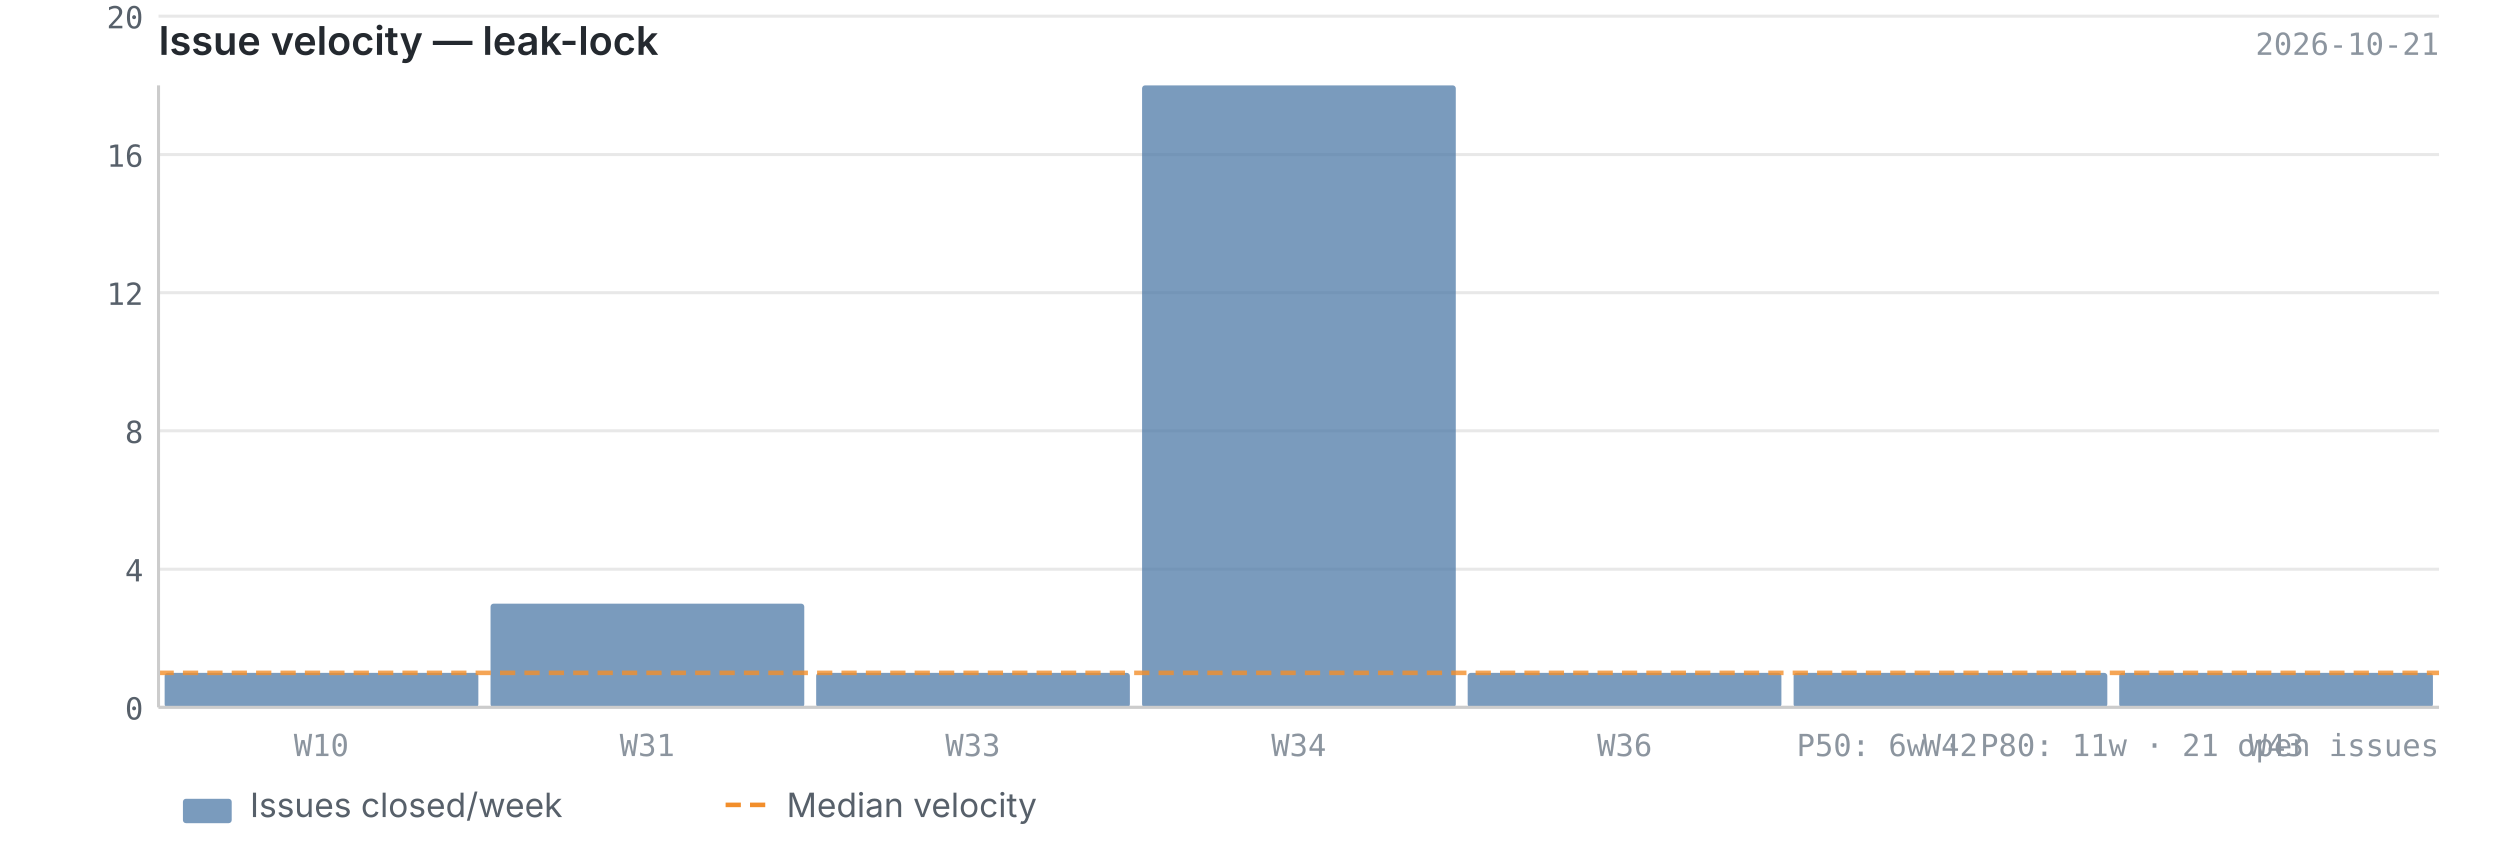
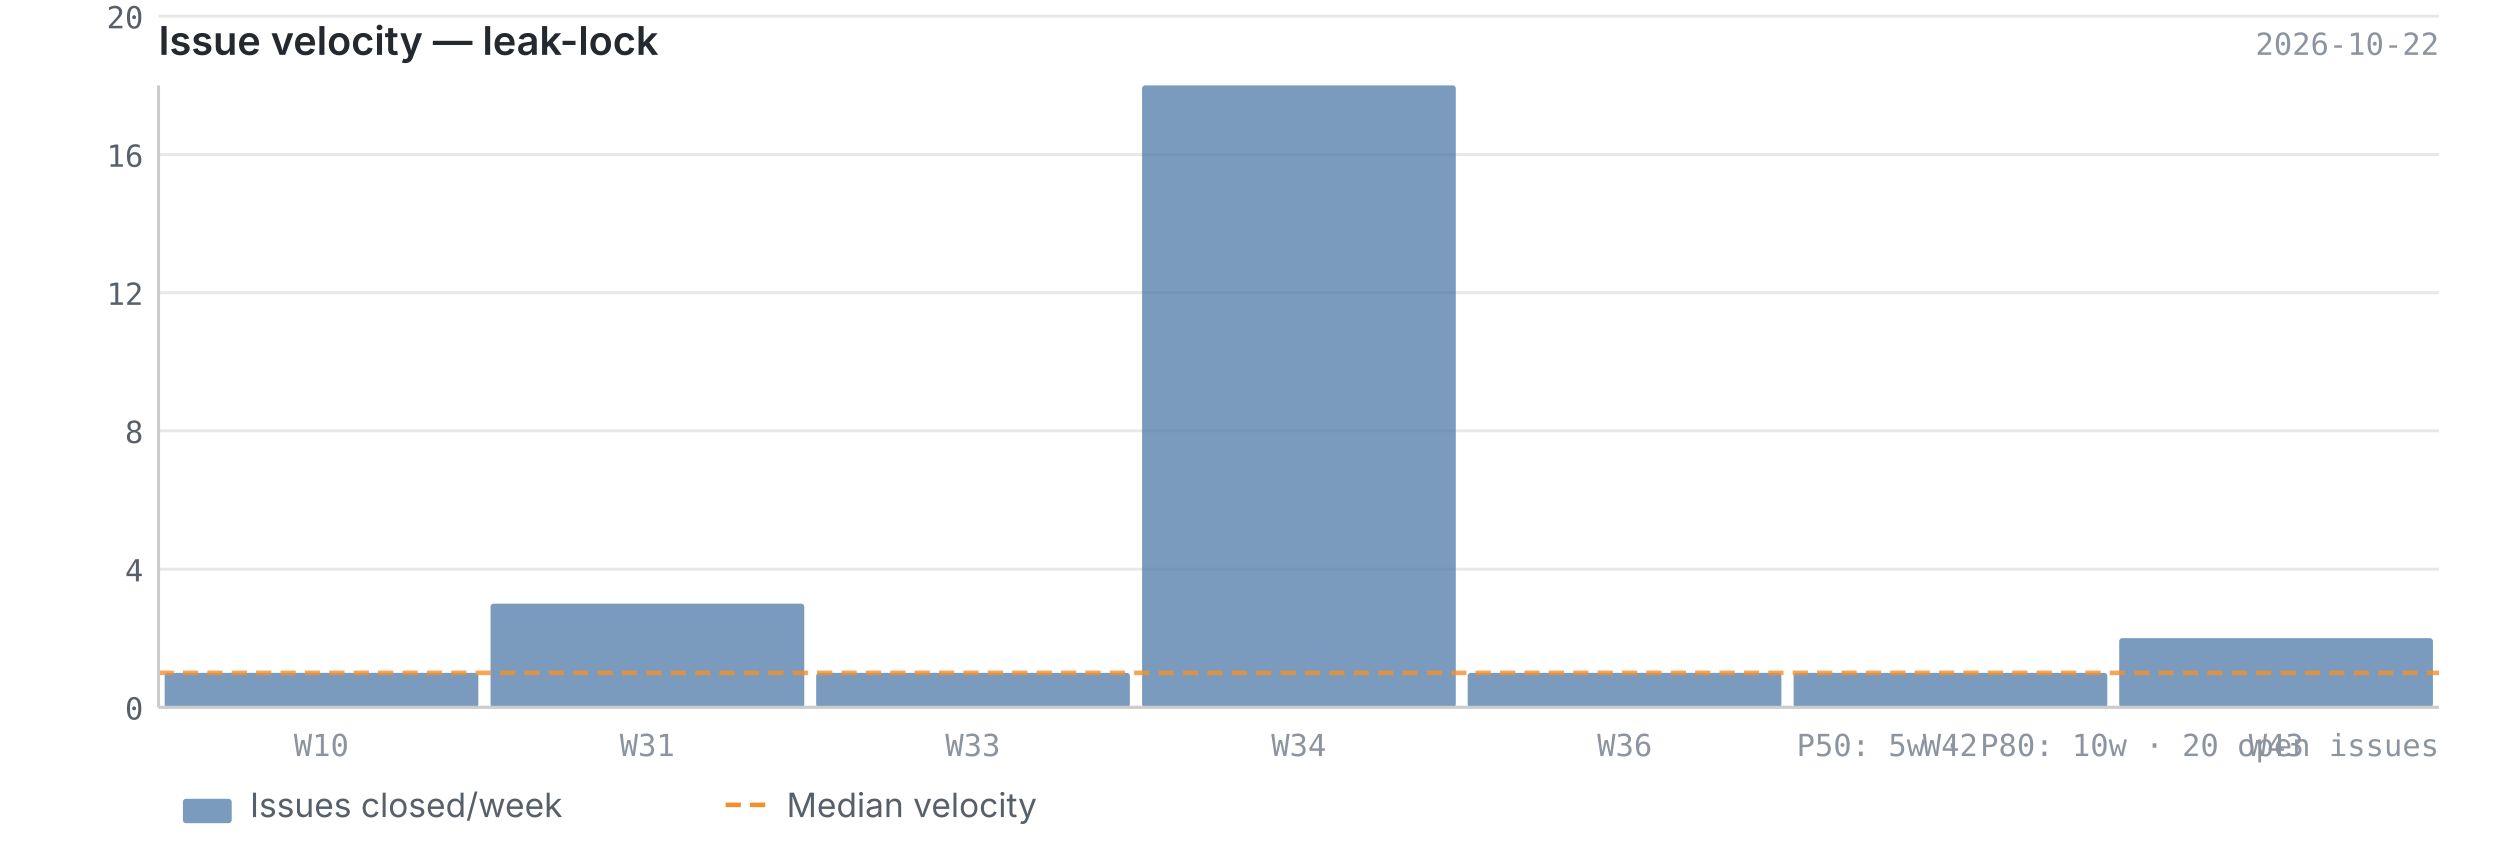
<svg xmlns="http://www.w3.org/2000/svg" viewBox="0 0 820 280" width="820" height="280">
  <text x="52" y="18" font-size="13" font-weight="600" fill="#24292f" font-family="-apple-system, BlinkMacSystemFont, 'Segoe UI', sans-serif">Issue velocity — leak-lock</text>
-   <text x="800" y="18" font-size="10" fill="#8c959f" font-family="ui-monospace, SFMono-Regular, 'SF Mono', Menlo, monospace" text-anchor="end">2026-10-21</text>
+   <text x="800" y="18" font-size="10" fill="#8c959f" font-family="ui-monospace, SFMono-Regular, 'SF Mono', Menlo, monospace" text-anchor="end">2026-10-22</text>
  <line x1="52" y1="232.0" x2="800" y2="232.0" stroke="#e8e8e8" stroke-width="1" />
  <line x1="52" y1="186.7" x2="800" y2="186.7" stroke="#e8e8e8" stroke-width="1" />
  <line x1="52" y1="141.3" x2="800" y2="141.3" stroke="#e8e8e8" stroke-width="1" />
  <line x1="52" y1="96.0" x2="800" y2="96.0" stroke="#e8e8e8" stroke-width="1" />
  <line x1="52" y1="50.7" x2="800" y2="50.7" stroke="#e8e8e8" stroke-width="1" />
  <line x1="52" y1="5.3" x2="800" y2="5.3" stroke="#e8e8e8" stroke-width="1" />
  <rect x="54.0" y="220.7" width="102.9" height="11.3" fill="#4e79a7" opacity="0.75" rx="1" />
  <rect x="160.9" y="198.0" width="102.9" height="34.0" fill="#4e79a7" opacity="0.75" rx="1" />
  <rect x="267.7" y="220.7" width="102.9" height="11.3" fill="#4e79a7" opacity="0.75" rx="1" />
  <rect x="374.6" y="28.0" width="102.9" height="204.0" fill="#4e79a7" opacity="0.75" rx="1" />
  <rect x="481.4" y="220.7" width="102.9" height="11.3" fill="#4e79a7" opacity="0.75" rx="1" />
  <rect x="588.3" y="220.7" width="102.9" height="11.3" fill="#4e79a7" opacity="0.75" rx="1" />
-   <rect x="695.1" y="220.7" width="102.9" height="11.3" fill="#4e79a7" opacity="0.75" rx="1" />
+   <rect x="695.1" y="209.3" width="102.9" height="22.7" fill="#4e79a7" opacity="0.75" rx="1" />
  <line x1="52" y1="220.7" x2="800" y2="220.7" stroke="#f28e2b" stroke-width="1.5" stroke-dasharray="5,3" opacity="0.8" />
  <line x1="52" y1="28" x2="52" y2="232" stroke="#cccccc" stroke-width="1" />
  <line x1="52" y1="232" x2="800" y2="232" stroke="#cccccc" stroke-width="1" />
  <text x="47" y="236.0" text-anchor="end" font-size="10" fill="#57606a" font-family="ui-monospace, SFMono-Regular, 'SF Mono', Menlo, monospace">0</text>
  <text x="47" y="190.7" text-anchor="end" font-size="10" fill="#57606a" font-family="ui-monospace, SFMono-Regular, 'SF Mono', Menlo, monospace">4</text>
  <text x="47" y="145.3" text-anchor="end" font-size="10" fill="#57606a" font-family="ui-monospace, SFMono-Regular, 'SF Mono', Menlo, monospace">8</text>
  <text x="47" y="100.0" text-anchor="end" font-size="10" fill="#57606a" font-family="ui-monospace, SFMono-Regular, 'SF Mono', Menlo, monospace">12</text>
  <text x="47" y="54.7" text-anchor="end" font-size="10" fill="#57606a" font-family="ui-monospace, SFMono-Regular, 'SF Mono', Menlo, monospace">16</text>
  <text x="47" y="9.3" text-anchor="end" font-size="10" fill="#57606a" font-family="ui-monospace, SFMono-Regular, 'SF Mono', Menlo, monospace">20</text>
  <text x="105.4" y="248" text-anchor="middle" font-size="10" fill="#8c959f" font-family="ui-monospace, SFMono-Regular, 'SF Mono', Menlo, monospace">W10</text>
  <text x="212.3" y="248" text-anchor="middle" font-size="10" fill="#8c959f" font-family="ui-monospace, SFMono-Regular, 'SF Mono', Menlo, monospace">W31</text>
  <text x="319.1" y="248" text-anchor="middle" font-size="10" fill="#8c959f" font-family="ui-monospace, SFMono-Regular, 'SF Mono', Menlo, monospace">W33</text>
  <text x="426.0" y="248" text-anchor="middle" font-size="10" fill="#8c959f" font-family="ui-monospace, SFMono-Regular, 'SF Mono', Menlo, monospace">W34</text>
  <text x="532.9" y="248" text-anchor="middle" font-size="10" fill="#8c959f" font-family="ui-monospace, SFMono-Regular, 'SF Mono', Menlo, monospace">W36</text>
  <text x="639.7" y="248" text-anchor="middle" font-size="10" fill="#8c959f" font-family="ui-monospace, SFMono-Regular, 'SF Mono', Menlo, monospace">W42</text>
  <text x="746.6" y="248" text-anchor="middle" font-size="10" fill="#8c959f" font-family="ui-monospace, SFMono-Regular, 'SF Mono', Menlo, monospace">W43</text>
-   <text x="800" y="248" text-anchor="end" font-size="10" fill="#8c959f" font-family="ui-monospace, SFMono-Regular, 'SF Mono', Menlo, monospace">P50: 6w  ·  P80: 11w  ·  21 open issues</text>
+   <text x="800" y="248" text-anchor="end" font-size="10" fill="#8c959f" font-family="ui-monospace, SFMono-Regular, 'SF Mono', Menlo, monospace">P50: 5w  ·  P80: 10w  ·  20 open issues</text>
  <rect x="60" y="262" width="16" height="8" fill="#4e79a7" opacity="0.75" rx="1" />
  <text x="82" y="268" font-size="11" fill="#57606a" font-family="-apple-system, BlinkMacSystemFont, 'Segoe UI', sans-serif">Issues closed/week</text>
  <line x1="238" y1="264" x2="254" y2="264" stroke="#f28e2b" stroke-width="1.5" stroke-dasharray="5,3" />
  <text x="258" y="268" font-size="11" fill="#57606a" font-family="-apple-system, BlinkMacSystemFont, 'Segoe UI', sans-serif">Median velocity</text>
</svg>
